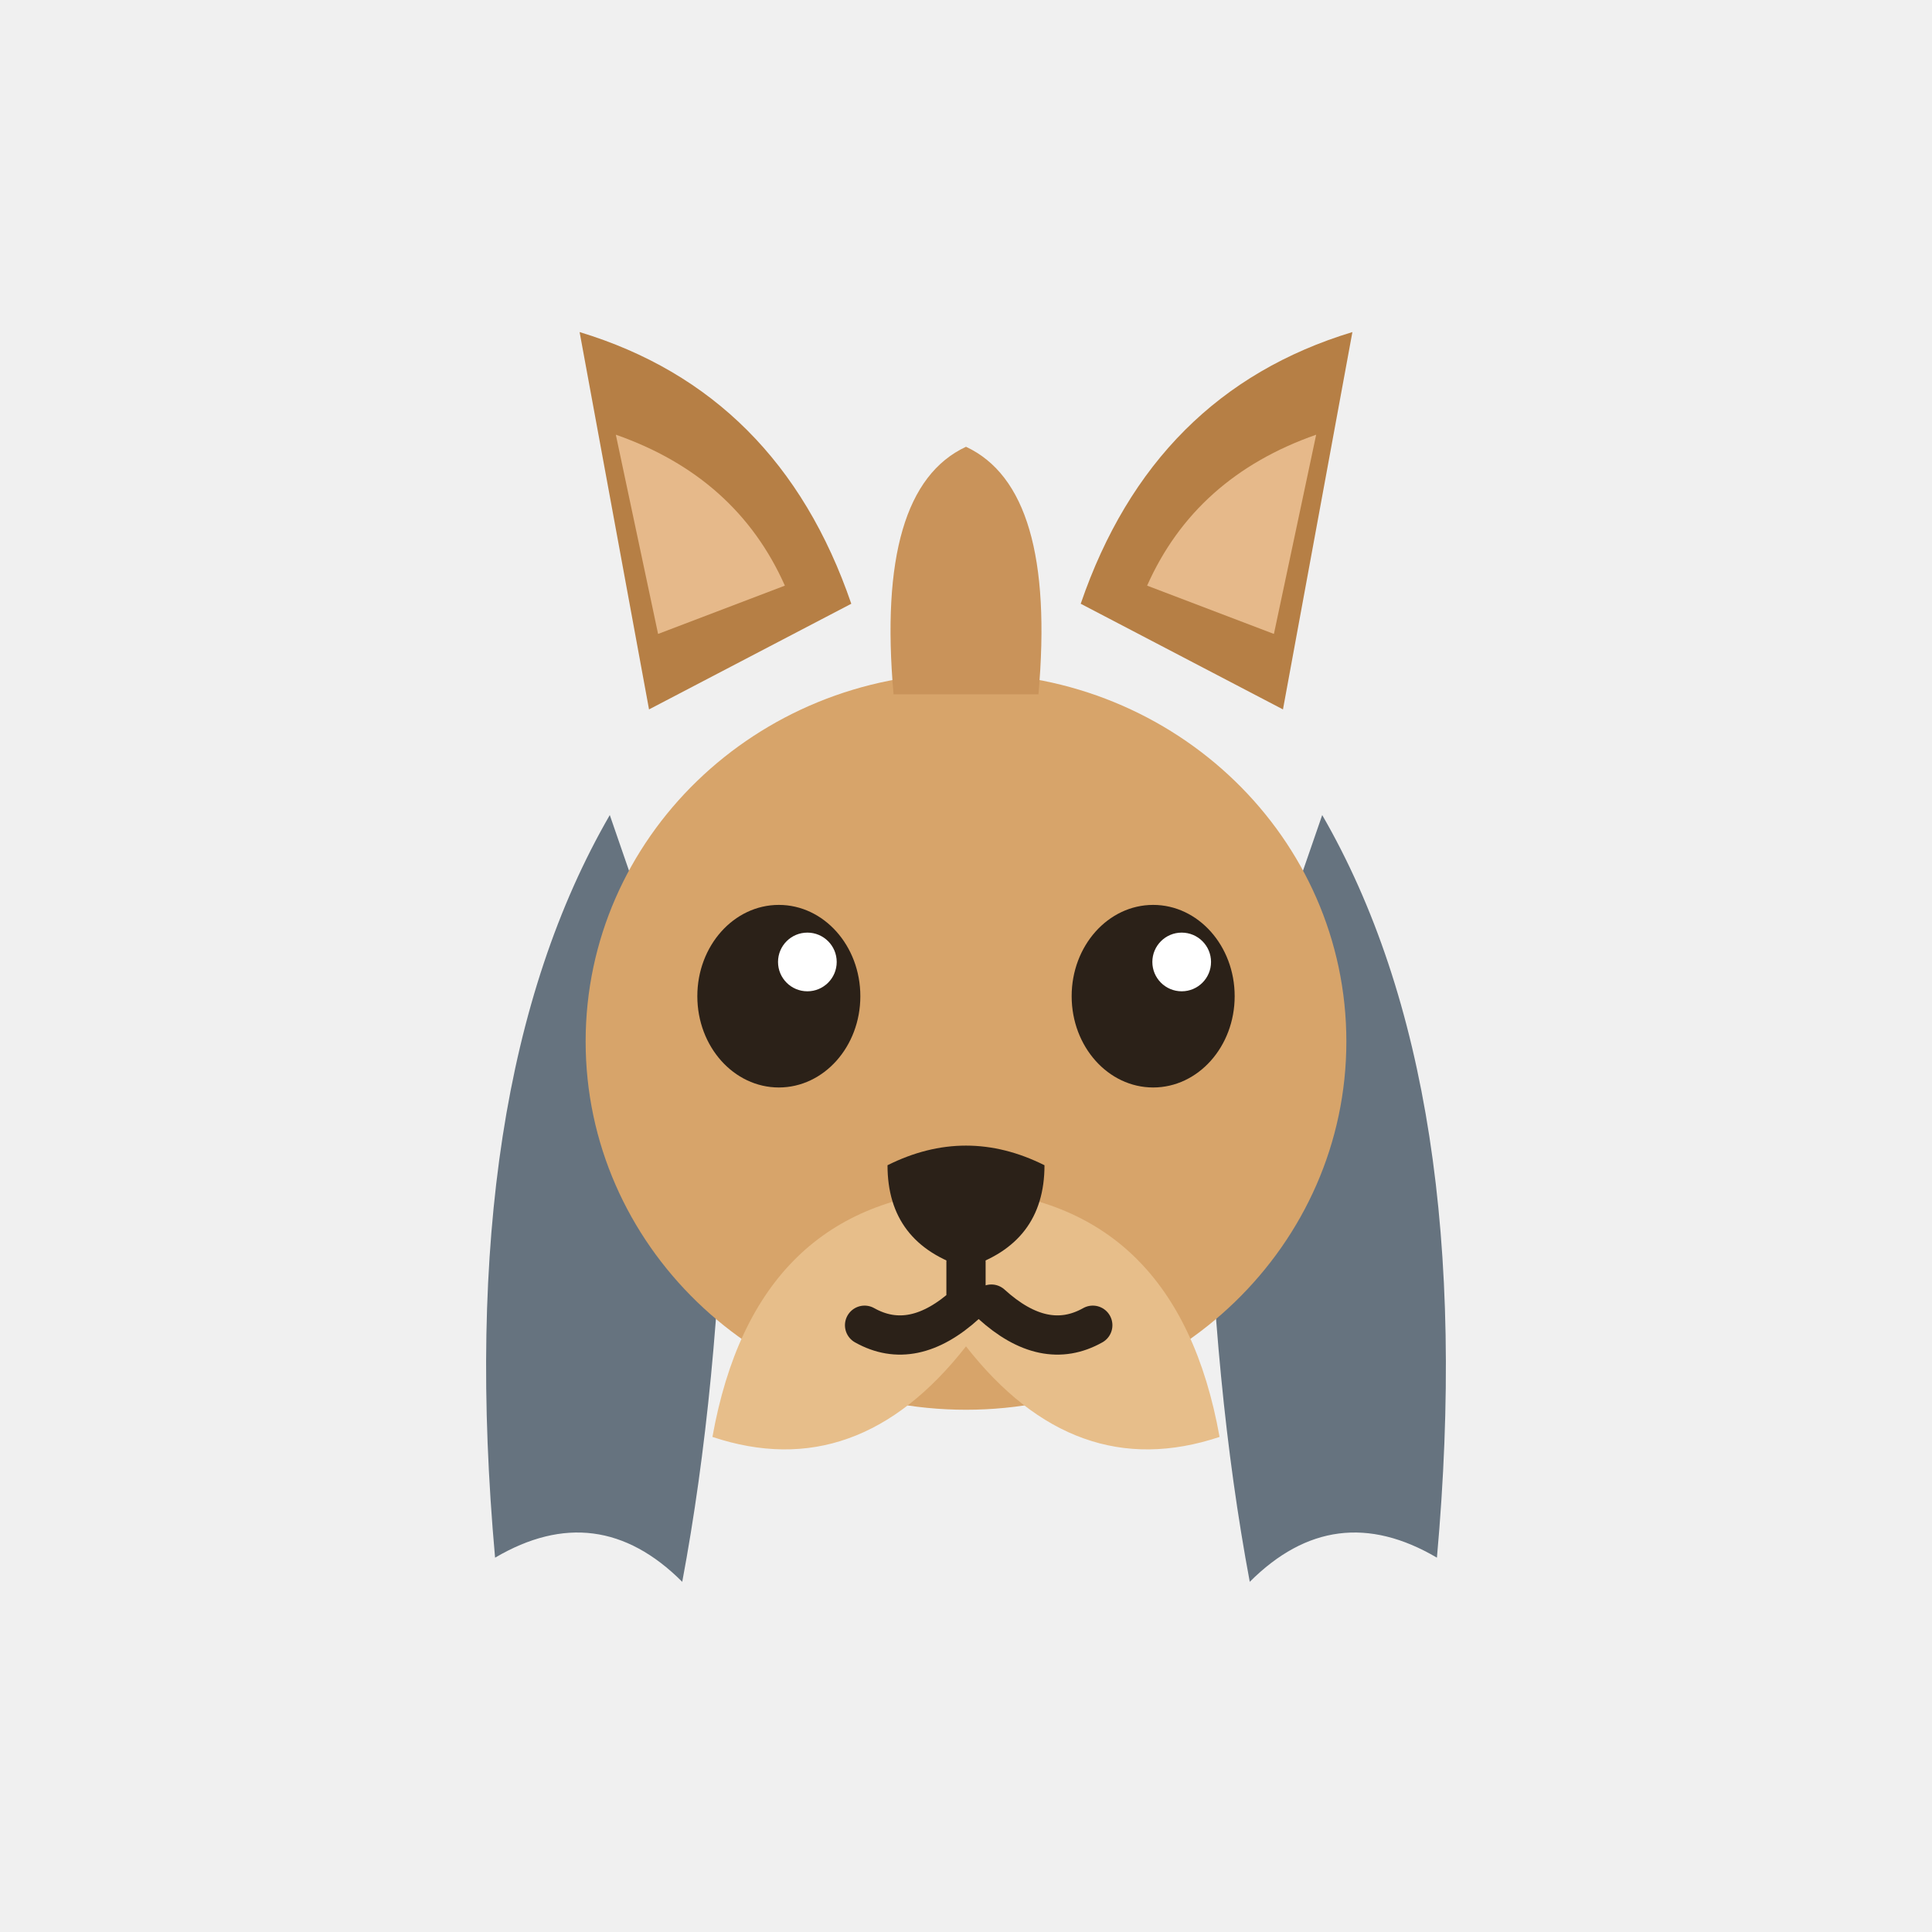
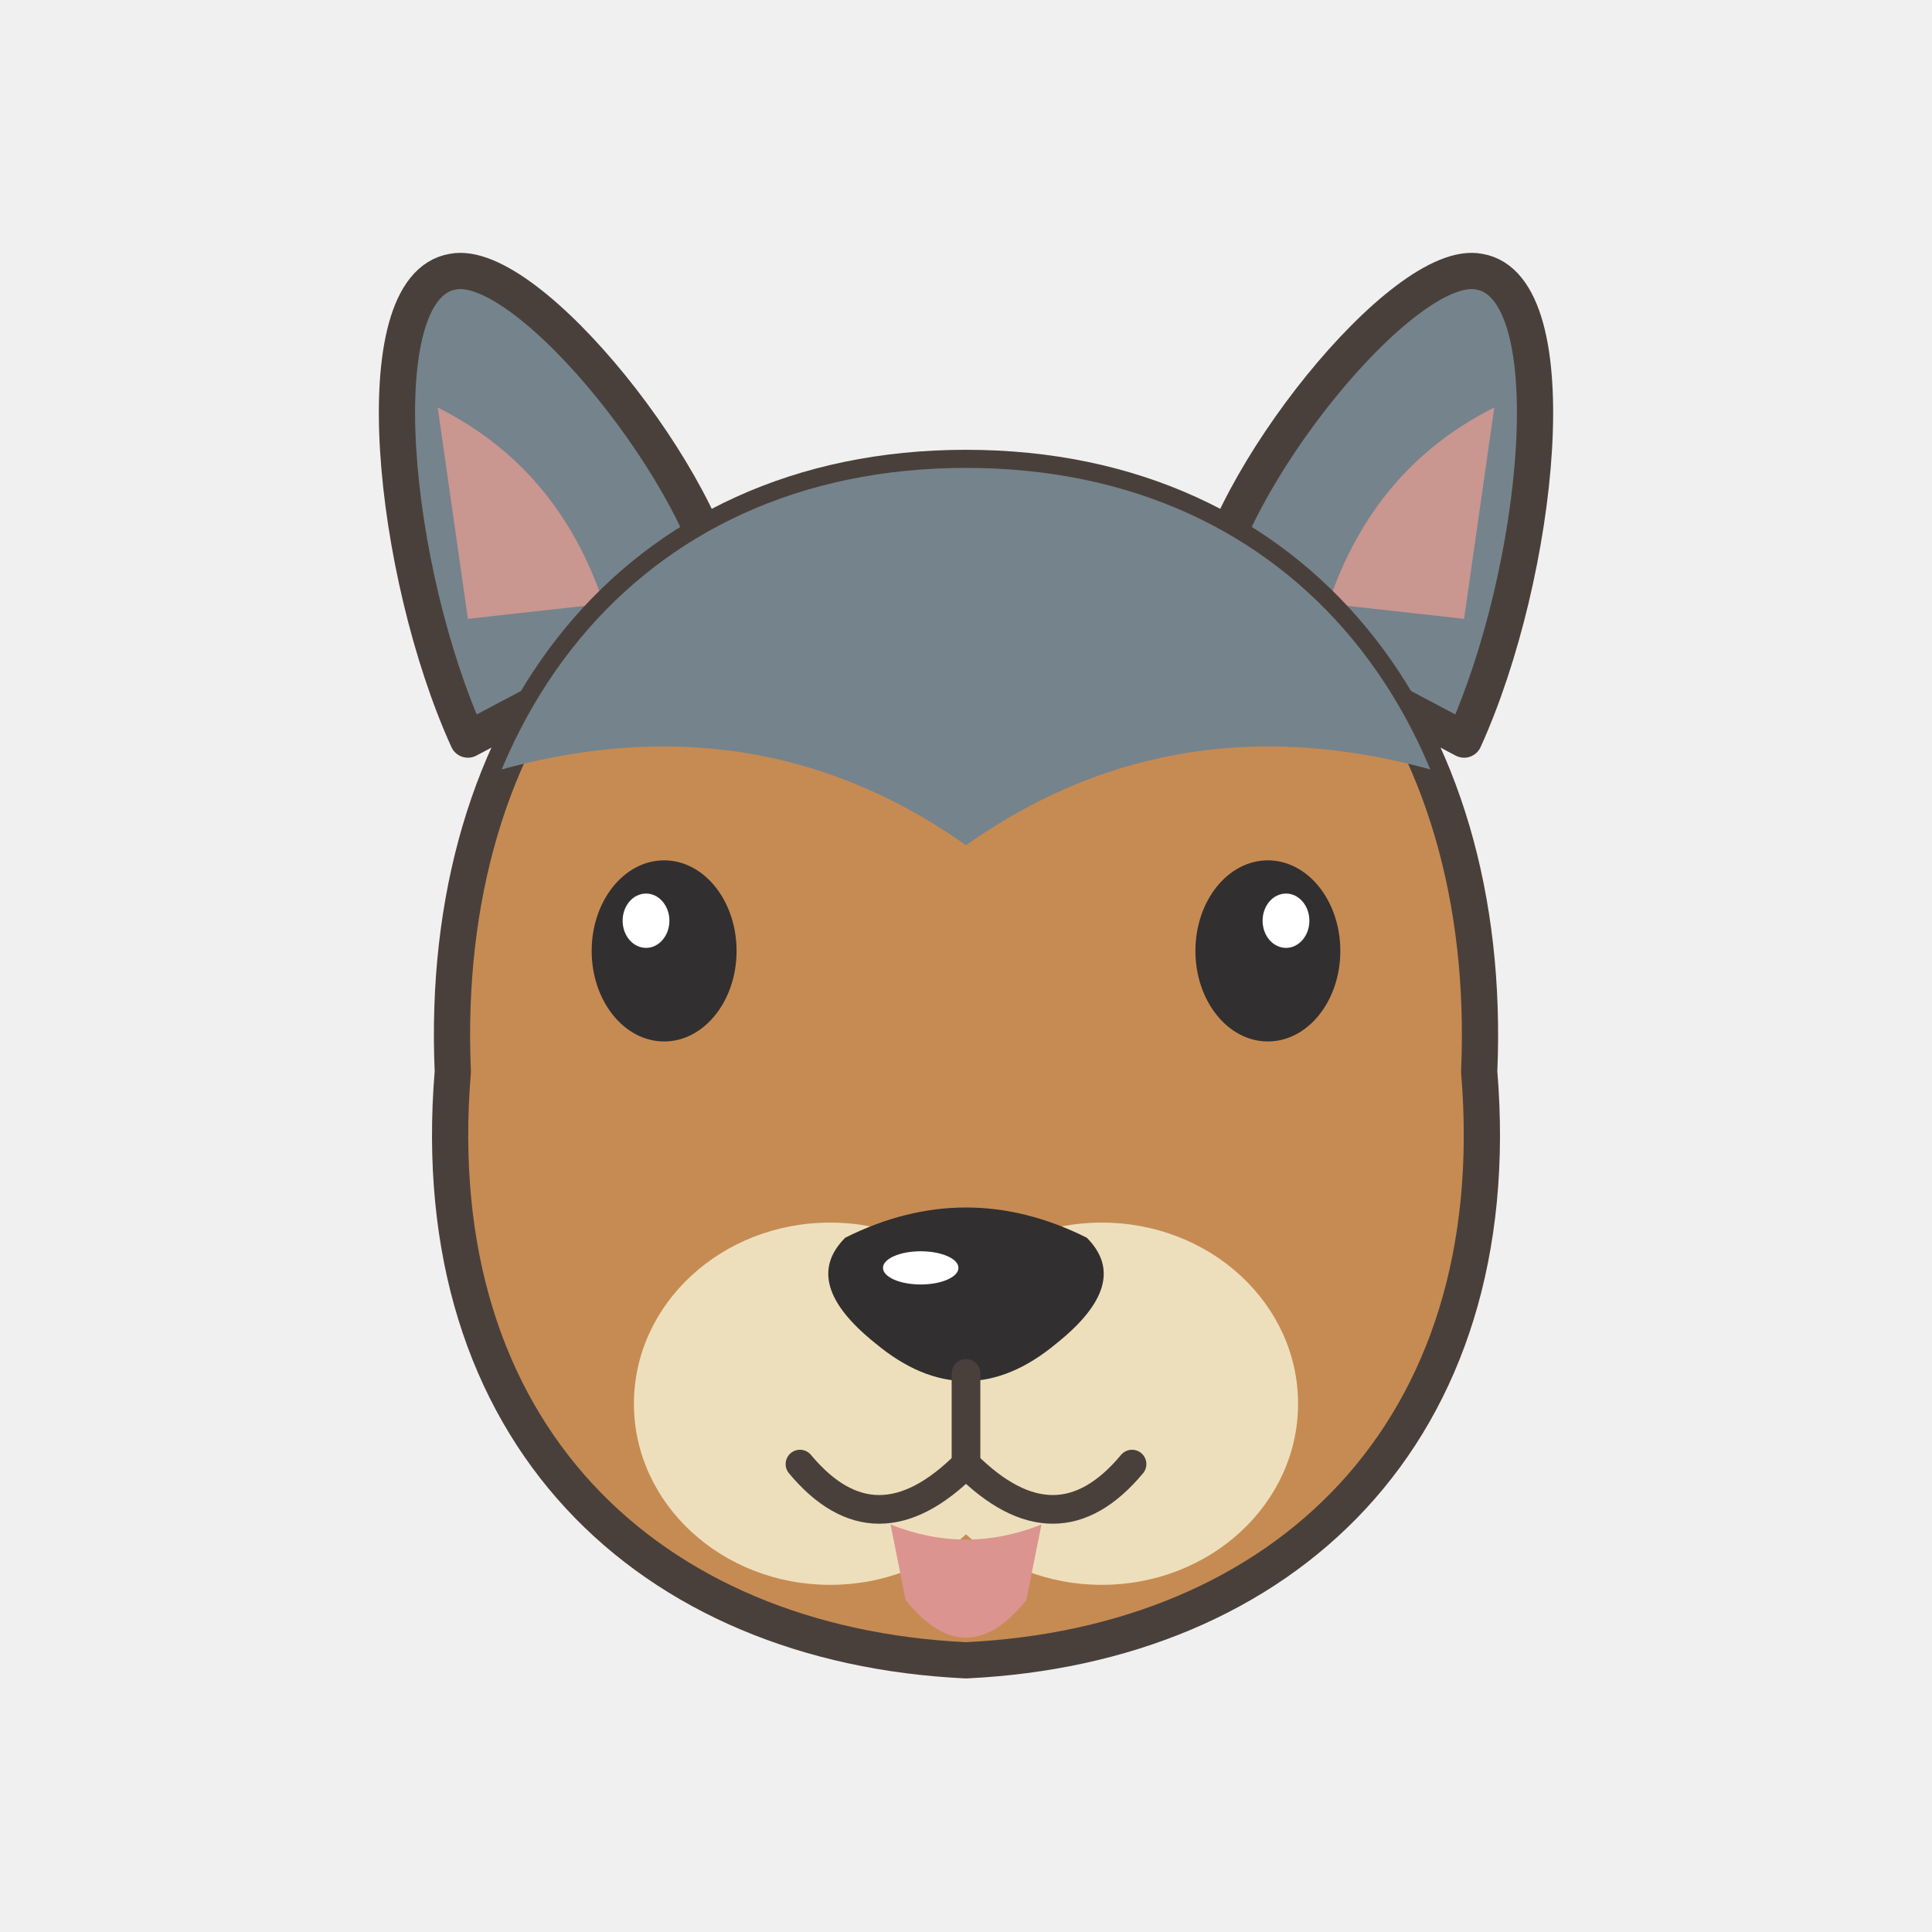
- <svg xmlns="http://www.w3.org/2000/svg" viewBox="0 0 64 64" role="img" aria-label="Yorkshire Terrier">
-   <path d="M20.2 27Q15 36 16.4 51.6Q19.8 49.6 22.6 52.4Q23.8 46 24 38Z" fill="#66737F" />
-   <g transform="translate(64 0) scale(-1 1)">
-     <path d="M20.2 27Q15 36 16.4 51.6Q19.8 49.6 22.6 52.4Q23.8 46 24 38Z" fill="#66737F" />
+ <svg xmlns="http://www.w3.org/2000/svg" width="128" height="128" viewBox="0 0 128 128" fill="none">
+   <path d="M31 49C26 38 24 19 30 18C35 17 47 32 48 40L31 49Z" fill="#75838C" stroke-width="2.4" stroke-linecap="round" stroke-linejoin="round" stroke="#4A403B" />
+   <path d="M97 49C102 38 104 19 98 18C93 17 81 32 80 40L97 49Z" fill="#75838C" stroke-width="2.4" stroke-linecap="round" stroke-linejoin="round" stroke="#4A403B" />
+   <path d="M31 41L29 27C34.333 29.667 38 34 40 40L31 41Z" fill="#CA9690" />
+   <path d="M97 41L99 27C93.667 29.667 90 34 88 40L97 41Z" fill="#CA9690" />
+   <path d="M64 31C86 31 99 48 98 71C100 95 85 109 64 110C43 109 28 95 30 71C29 48 42 31 64 31Z" fill="#C68B53" stroke-width="2.4" stroke-linecap="round" stroke-linejoin="round" stroke="#4A403B" />
+   <mask id="mask0_11_223" style="mask-type:luminance" maskUnits="userSpaceOnUse" x="29" y="31" width="70" height="79">
+     <path d="M64 31C86 31 99 48 98 71C100 95 85 109 64 110C43 109 28 95 30 71C29 48 42 31 64 31Z" fill="white" />
+   </mask>
+   <g mask="url(#mask0_11_223)">
+     <path d="M20 27H108L103 54C88.333 47.333 75.333 48 64 56C52.667 48 39.667 47.333 25 54L20 27Z" fill="#75838C" />
  </g>
-   <path d="M21.5 23.5L19.2 11Q25.8 13 28.2 20Z" fill="#B67F45" />
-   <g transform="translate(64 0) scale(-1 1)">
-     <path d="M21.5 23.5L19.2 11Q25.8 13 28.2 20Z" fill="#B67F45" />
-   </g>
-   <path d="M21.8 21L20.4 14.4Q24.4 15.8 26 19.4Z" fill="#E6B98A" />
-   <g transform="translate(64 0) scale(-1 1)">
-     <path d="M21.8 21L20.4 14.4Q24.4 15.8 26 19.4Z" fill="#E6B98A" />
-   </g>
-   <ellipse cx="32" cy="34.5" rx="12.6" ry="12.2" fill="#D7A46A" />
-   <path d="M29.6 23Q29 16.2 32 14.8Q35 16.2 34.4 23Z" fill="#C9935A" />
-   <path d="M32 39.4Q25 39.8 23.6 47.6Q28.4 49.2 32 44.6Q35.6 49.2 40.4 47.6Q39 39.8 32 39.4Z" fill="#E7BE8A" />
-   <ellipse cx="25.8" cy="33" rx="2.7" ry="3.024" fill="#2B2118" />
-   <circle cx="26.745" cy="31.866" r="0.972" fill="#fff" />
-   <ellipse cx="38.2" cy="33" rx="2.7" ry="3.024" fill="#2B2118" />
-   <circle cx="39.145" cy="31.866" r="0.972" fill="#fff" />
-   <path d="M32 41.8v1.4m0 0q-1.76 1.6 -3.36 .7m4.2 -.7q1.76 1.6 3.36 .7" stroke="#2B2118" stroke-width="1.3" stroke-linecap="round" fill="none" />
-   <path d="M29.4 38.6q2.6 -1.3 5.2 0q0 2.6 -2.6 3.4q-2.6 -.8 -2.6 -3.4z" fill="#2B2118" />
+   <path d="M44 69C46.651 69 48.8 66.314 48.8 63C48.8 59.686 46.651 57 44 57C41.349 57 39.2 59.686 39.2 63C39.2 66.314 41.349 69 44 69Z" fill="#322F30" />
+   <path d="M84 69C86.651 69 88.8 66.314 88.8 63C88.8 59.686 86.651 57 84 57C81.349 57 79.2 59.686 79.2 63C79.2 66.314 81.349 69 84 69Z" fill="#322F30" />
+   <path d="M42.8 62.8C43.656 62.8 44.35 61.994 44.35 61C44.35 60.006 43.656 59.2 42.8 59.2C41.944 59.2 41.25 60.006 41.25 61C41.25 61.994 41.944 62.8 42.8 62.8Z" fill="white" />
+   <path d="M85.2 62.8C84.344 62.8 83.65 61.994 83.65 61C83.65 60.006 84.344 59.2 85.2 59.2C86.056 59.2 86.75 60.006 86.75 61C86.75 61.994 86.056 62.8 85.2 62.8Z" fill="white" />
+   <path d="M55 105C62.18 105 68 99.627 68 93C68 86.373 62.18 81 55 81C47.82 81 42 86.373 42 93C42 99.627 47.82 105 55 105Z" fill="#EEDFBC" />
+   <path d="M73 105C80.18 105 86 99.627 86 93C86 86.373 80.18 81 73 81C65.82 81 60 86.373 60 93C60 99.627 65.82 105 73 105Z" fill="#EEDFBC" />
+   <path d="M56 82C61.333 79.333 66.667 79.333 72 82C74 84 73.333 86.333 70 89C66 92.333 62 92.333 58 89C54.667 86.333 54 84 56 82Z" fill="#322F30" />
+   <path d="M61 85.1C62.381 85.1 63.5 84.608 63.5 84C63.5 83.392 62.381 82.9 61 82.9C59.619 82.9 58.5 83.392 58.5 84C58.5 84.608 59.619 85.1 61 85.1Z" fill="white" />
+   <path d="M64 91V97M64 97C60 101 56.333 101 53 97M64 97C68 101 71.667 101 75 97" stroke-width="1.9" stroke-linecap="round" stroke-linejoin="round" stroke="#4A403B" />
+   <path d="M59 101C62.333 102.333 65.667 102.333 69 101L68 106C65.333 109.333 62.667 109.333 60 106L59 101Z" fill="#DC9490" />
</svg>
